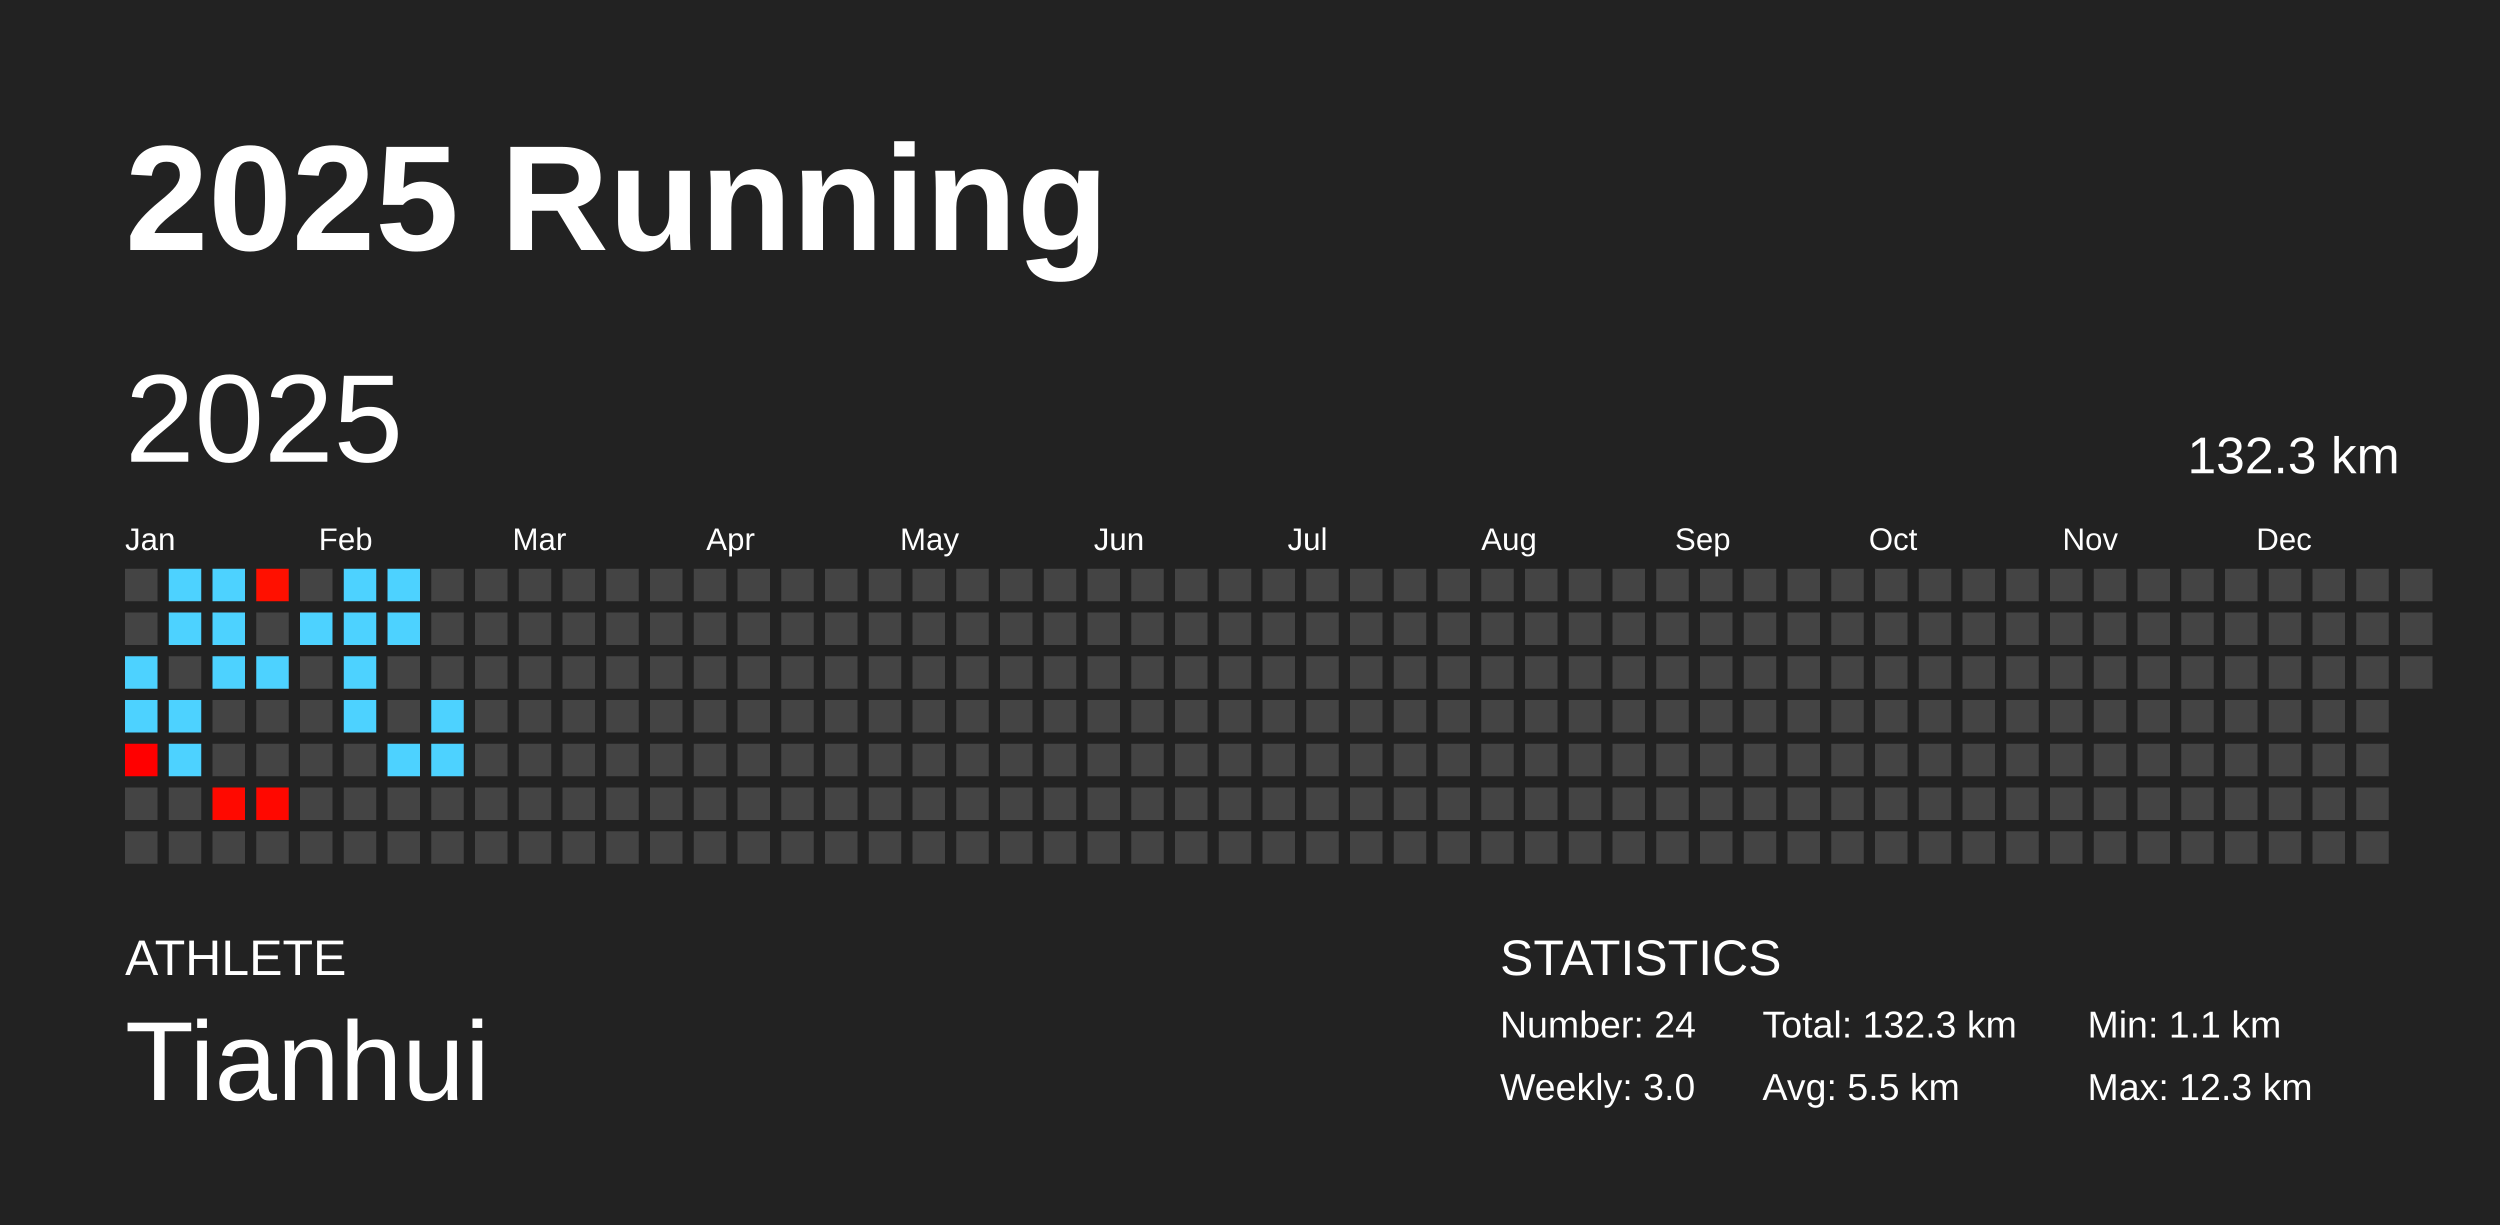
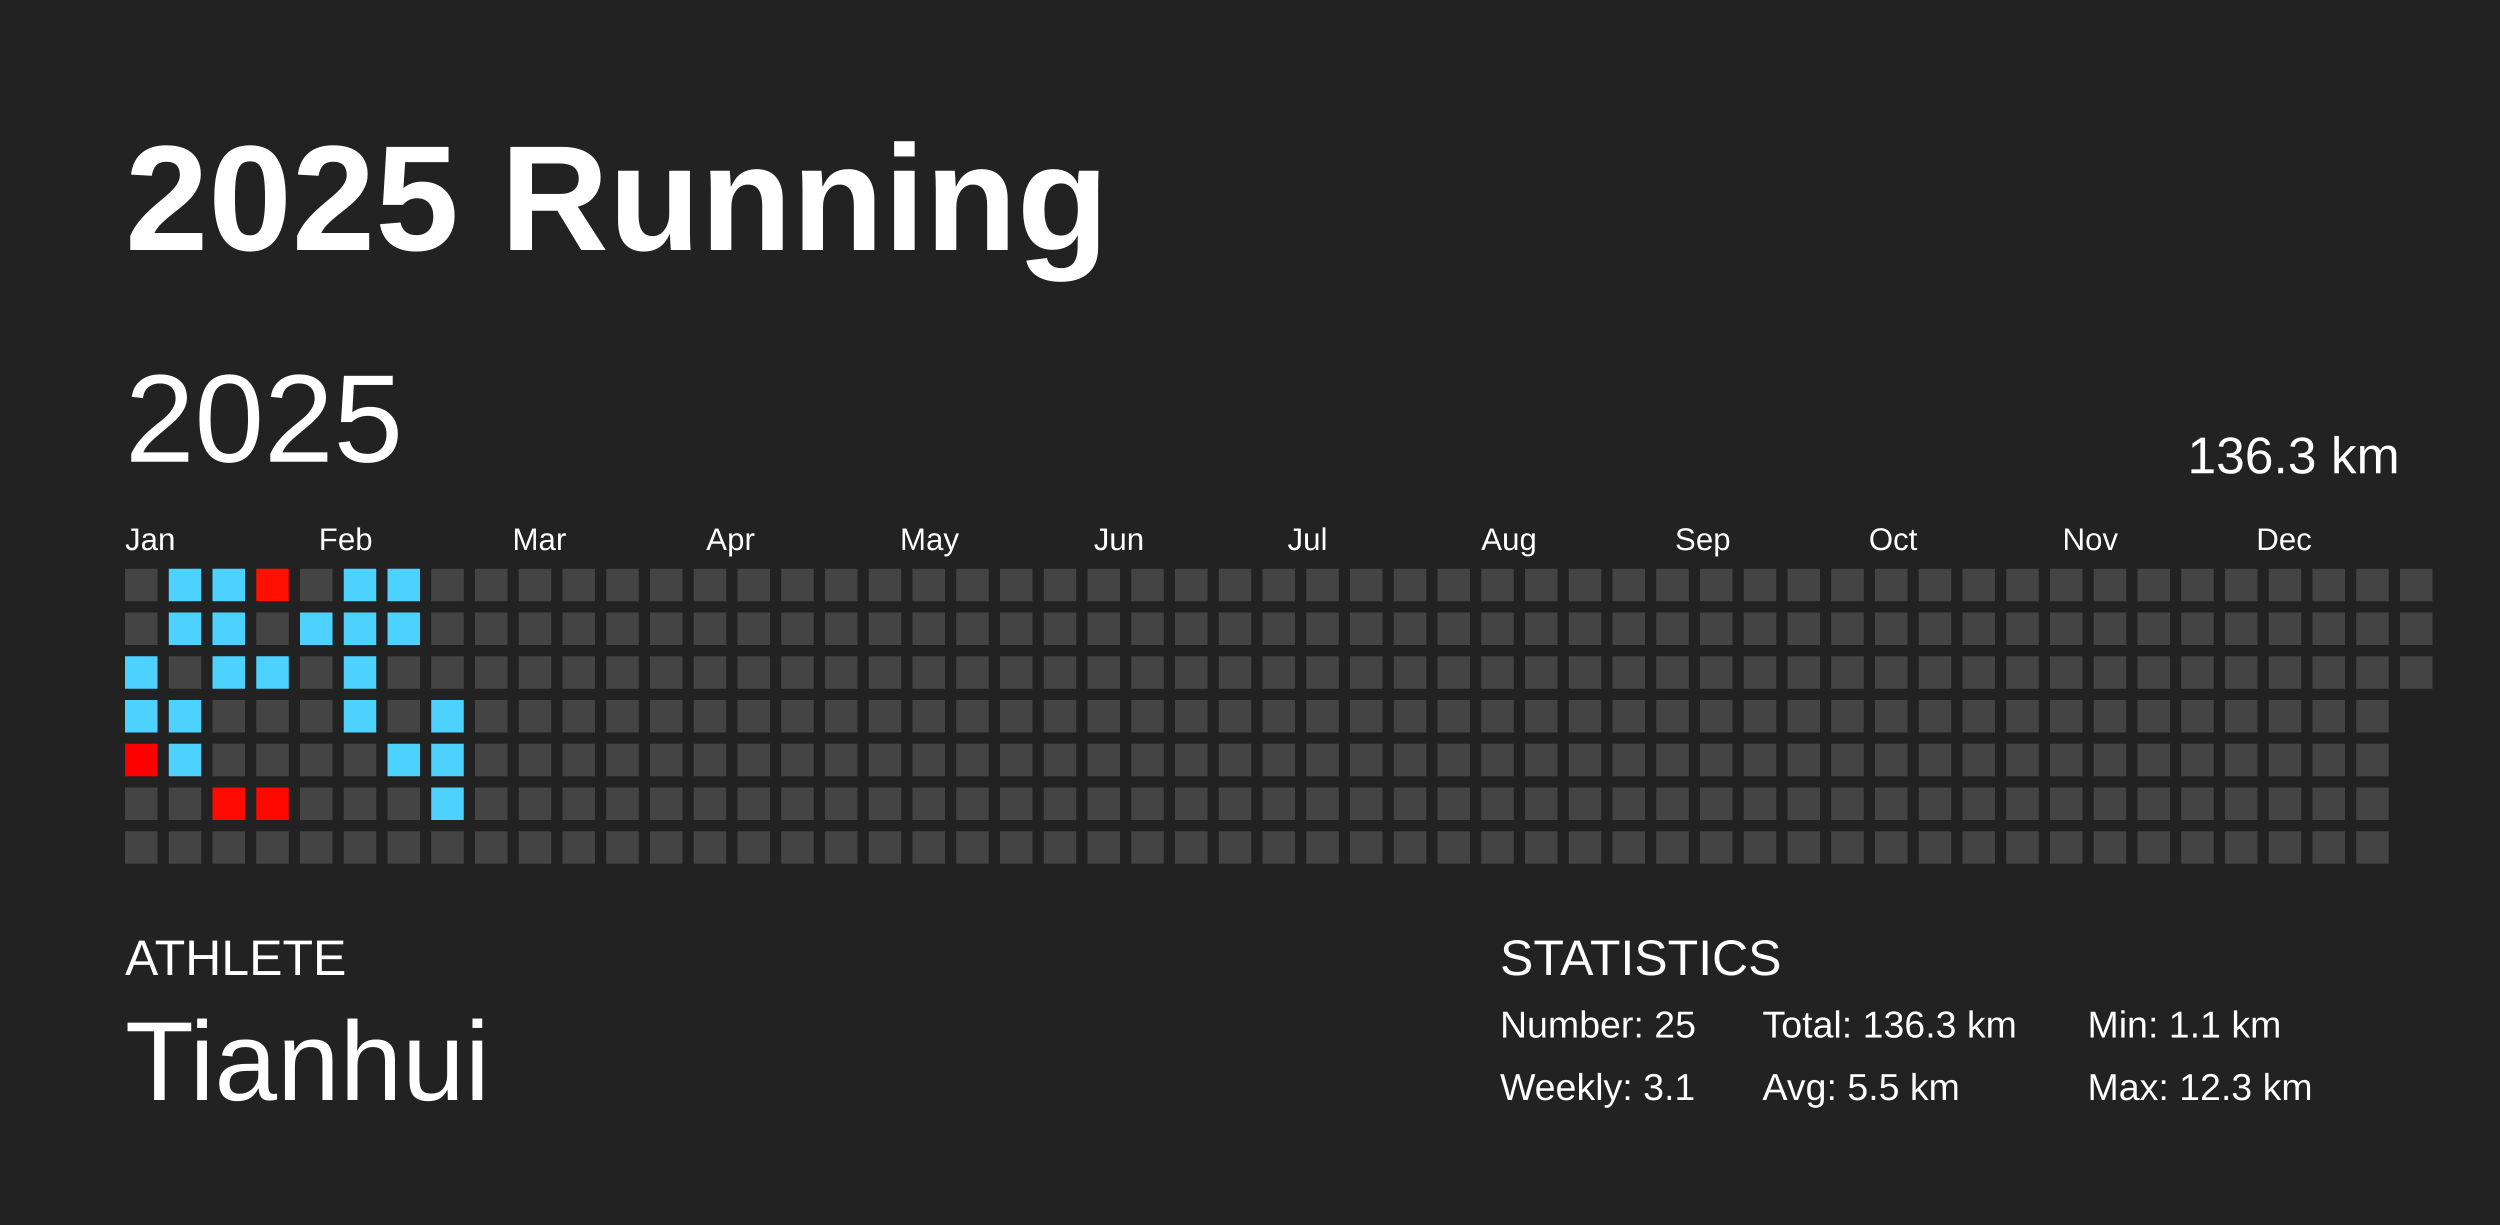
<svg xmlns="http://www.w3.org/2000/svg" baseProfile="full" height="98mm" version="1.1" viewBox="0,0,200,98" width="200mm">
  <defs />
  <rect fill="#222222" height="98" width="200" x="0" y="0" />
  <text fill="#FFFFFF" style="font-size:12px; font-family:Arial; font-weight:bold;" x="10" y="20">2025 Running</text>
  <text fill="#FFFFFF" style="font-size:4px; font-family:Arial" x="10" y="78">ATHLETE</text>
  <text fill="#FFFFFF" style="font-size:9px; font-family:Arial" x="10" y="88">Tianhui</text>
  <text fill="#FFFFFF" style="font-size:4px; font-family:Arial" x="120" y="78">STATISTICS</text>
-   <text fill="#FFFFFF" style="font-size:3px; font-family:Arial" x="120" y="83">Number: 24</text>
-   <text fill="#FFFFFF" style="font-size:3px; font-family:Arial" x="120" y="88">Weekly: 3.0</text>
-   <text fill="#FFFFFF" style="font-size:3px; font-family:Arial" x="141" y="83">Total: 132.3 km</text>
+   <text fill="#FFFFFF" style="font-size:3px; font-family:Arial" x="120" y="83">Number: 25</text>
+   <text fill="#FFFFFF" style="font-size:3px; font-family:Arial" x="120" y="88">Weekly: 3.1</text>
+   <text fill="#FFFFFF" style="font-size:3px; font-family:Arial" x="141" y="83">Total: 136.3 km</text>
  <text fill="#FFFFFF" style="font-size:3px; font-family:Arial" x="141" y="88">Avg: 5.5 km</text>
  <text fill="#FFFFFF" style="font-size:3px; font-family:Arial" x="167" y="83">Min: 1.1 km</text>
  <text fill="#FFFFFF" style="font-size:3px; font-family:Arial" x="167" y="88">Max: 12.3 km</text>
  <text dominant-baseline="hanging" fill="#FFFFFF" style="font-size:10.0px; font-family:Arial;" x="10" y="30">2025</text>
-   <text dominant-baseline="hanging" fill="#FFFFFF" style="font-size:4.125px; font-family:Arial;" x="175" y="35">132.3 km</text>
+   <text dominant-baseline="hanging" fill="#FFFFFF" style="font-size:4.125px; font-family:Arial;" x="175" y="35">136.3 km</text>
  <text fill="#FFFFFF" style="font-size:2.5px; font-family:Arial" x="10.0" y="44">Jan</text>
  <text fill="#FFFFFF" style="font-size:2.5px; font-family:Arial" x="25.5" y="44">Feb</text>
  <text fill="#FFFFFF" style="font-size:2.5px; font-family:Arial" x="41.0" y="44">Mar</text>
  <text fill="#FFFFFF" style="font-size:2.5px; font-family:Arial" x="56.5" y="44">Apr</text>
  <text fill="#FFFFFF" style="font-size:2.5px; font-family:Arial" x="72.0" y="44">May</text>
  <text fill="#FFFFFF" style="font-size:2.5px; font-family:Arial" x="87.5" y="44">Jun</text>
  <text fill="#FFFFFF" style="font-size:2.5px; font-family:Arial" x="103.0" y="44">Jul</text>
  <text fill="#FFFFFF" style="font-size:2.5px; font-family:Arial" x="118.5" y="44">Aug</text>
  <text fill="#FFFFFF" style="font-size:2.5px; font-family:Arial" x="134.0" y="44">Sep</text>
  <text fill="#FFFFFF" style="font-size:2.5px; font-family:Arial" x="149.5" y="44">Oct</text>
  <text fill="#FFFFFF" style="font-size:2.5px; font-family:Arial" x="165.0" y="44">Nov</text>
  <text fill="#FFFFFF" style="font-size:2.5px; font-family:Arial" x="180.5" y="44">Dec</text>
  <rect fill="#444444" height="2.6" width="2.6" x="10.0" y="45.5" />
  <rect fill="#444444" height="2.6" width="2.6" x="10.0" y="49.0" />
  <rect fill="#4dd2ff" height="2.6" width="2.6" x="10.0" y="52.5" />
  <rect fill="#4dd2ff" height="2.6" width="2.6" x="10.0" y="56.0" />
  <rect fill="#ff0000" height="2.6" width="2.6" x="10.0" y="59.5" />
  <rect fill="#444444" height="2.6" width="2.6" x="10.0" y="63.0" />
  <rect fill="#444444" height="2.6" width="2.6" x="10.0" y="66.5" />
  <rect fill="#4dd2ff" height="2.6" width="2.6" x="13.5" y="45.5" />
  <rect fill="#4dd2ff" height="2.6" width="2.6" x="13.5" y="49.0" />
  <rect fill="#444444" height="2.6" width="2.6" x="13.5" y="52.5" />
  <rect fill="#4dd2ff" height="2.6" width="2.6" x="13.5" y="56.0" />
  <rect fill="#4dd2ff" height="2.6" width="2.6" x="13.5" y="59.5" />
  <rect fill="#444444" height="2.6" width="2.6" x="13.5" y="63.0" />
  <rect fill="#444444" height="2.6" width="2.6" x="13.5" y="66.5" />
  <rect fill="#4dd2ff" height="2.6" width="2.6" x="17.0" y="45.5" />
  <rect fill="#4dd2ff" height="2.6" width="2.6" x="17.0" y="49.0" />
  <rect fill="#4dd2ff" height="2.6" width="2.6" x="17.0" y="52.5" />
  <rect fill="#444444" height="2.6" width="2.6" x="17.0" y="56.0" />
  <rect fill="#444444" height="2.6" width="2.6" x="17.0" y="59.5" />
  <rect fill="#ff0900" height="2.6" width="2.6" x="17.0" y="63.0" />
  <rect fill="#444444" height="2.6" width="2.6" x="17.0" y="66.5" />
  <rect fill="#ff1000" height="2.6" width="2.6" x="20.5" y="45.5" />
  <rect fill="#444444" height="2.6" width="2.6" x="20.5" y="49.0" />
  <rect fill="#4dd2ff" height="2.6" width="2.6" x="20.5" y="52.5" />
  <rect fill="#444444" height="2.6" width="2.6" x="20.5" y="56.0" />
  <rect fill="#444444" height="2.6" width="2.6" x="20.5" y="59.5" />
  <rect fill="#ff0800" height="2.6" width="2.6" x="20.5" y="63.0" />
  <rect fill="#444444" height="2.6" width="2.6" x="20.5" y="66.5" />
  <rect fill="#444444" height="2.6" width="2.6" x="24.0" y="45.5" />
  <rect fill="#4dd2ff" height="2.6" width="2.6" x="24.0" y="49.0" />
  <rect fill="#444444" height="2.6" width="2.6" x="24.0" y="52.5" />
  <rect fill="#444444" height="2.6" width="2.6" x="24.0" y="56.0" />
  <rect fill="#444444" height="2.6" width="2.6" x="24.0" y="59.5" />
  <rect fill="#444444" height="2.6" width="2.6" x="24.0" y="63.0" />
  <rect fill="#444444" height="2.6" width="2.6" x="24.0" y="66.5" />
  <rect fill="#4dd2ff" height="2.6" width="2.6" x="27.5" y="45.5" />
  <rect fill="#4dd2ff" height="2.6" width="2.6" x="27.5" y="49.0" />
  <rect fill="#4dd2ff" height="2.6" width="2.6" x="27.5" y="52.5" />
  <rect fill="#4dd2ff" height="2.6" width="2.6" x="27.5" y="56.0" />
  <rect fill="#444444" height="2.6" width="2.6" x="27.5" y="59.5" />
  <rect fill="#444444" height="2.6" width="2.6" x="27.5" y="63.0" />
  <rect fill="#444444" height="2.6" width="2.6" x="27.5" y="66.5" />
  <rect fill="#4dd2ff" height="2.6" width="2.6" x="31.0" y="45.5" />
  <rect fill="#4dd2ff" height="2.6" width="2.6" x="31.0" y="49.0" />
  <rect fill="#444444" height="2.6" width="2.6" x="31.0" y="52.5" />
  <rect fill="#444444" height="2.6" width="2.6" x="31.0" y="56.0" />
  <rect fill="#4dd2ff" height="2.6" width="2.6" x="31.0" y="59.5" />
  <rect fill="#444444" height="2.6" width="2.6" x="31.0" y="63.0" />
  <rect fill="#444444" height="2.6" width="2.6" x="31.0" y="66.5" />
  <rect fill="#444444" height="2.6" width="2.6" x="34.5" y="45.5" />
  <rect fill="#444444" height="2.6" width="2.6" x="34.5" y="49.0" />
  <rect fill="#444444" height="2.6" width="2.6" x="34.5" y="52.5" />
  <rect fill="#4dd2ff" height="2.6" width="2.6" x="34.5" y="56.0" />
  <rect fill="#4dd2ff" height="2.6" width="2.6" x="34.5" y="59.5" />
-   <rect fill="#444444" height="2.6" width="2.6" x="34.5" y="63.0" />
+   <rect fill="#4dd2ff" height="2.6" width="2.6" x="34.5" y="63.0" />
  <rect fill="#444444" height="2.6" width="2.6" x="34.5" y="66.5" />
  <rect fill="#444444" height="2.6" width="2.6" x="38.0" y="45.5" />
  <rect fill="#444444" height="2.6" width="2.6" x="38.0" y="49.0" />
  <rect fill="#444444" height="2.6" width="2.6" x="38.0" y="52.5" />
  <rect fill="#444444" height="2.6" width="2.6" x="38.0" y="56.0" />
  <rect fill="#444444" height="2.6" width="2.6" x="38.0" y="59.5" />
  <rect fill="#444444" height="2.6" width="2.6" x="38.0" y="63.0" />
  <rect fill="#444444" height="2.6" width="2.6" x="38.0" y="66.5" />
  <rect fill="#444444" height="2.6" width="2.6" x="41.5" y="45.5" />
  <rect fill="#444444" height="2.6" width="2.6" x="41.5" y="49.0" />
  <rect fill="#444444" height="2.6" width="2.6" x="41.5" y="52.5" />
  <rect fill="#444444" height="2.6" width="2.6" x="41.5" y="56.0" />
  <rect fill="#444444" height="2.6" width="2.6" x="41.5" y="59.5" />
  <rect fill="#444444" height="2.6" width="2.6" x="41.5" y="63.0" />
  <rect fill="#444444" height="2.6" width="2.6" x="41.5" y="66.5" />
  <rect fill="#444444" height="2.6" width="2.6" x="45.0" y="45.5" />
  <rect fill="#444444" height="2.6" width="2.6" x="45.0" y="49.0" />
  <rect fill="#444444" height="2.6" width="2.6" x="45.0" y="52.5" />
  <rect fill="#444444" height="2.6" width="2.6" x="45.0" y="56.0" />
  <rect fill="#444444" height="2.6" width="2.6" x="45.0" y="59.5" />
  <rect fill="#444444" height="2.6" width="2.6" x="45.0" y="63.0" />
  <rect fill="#444444" height="2.6" width="2.6" x="45.0" y="66.5" />
  <rect fill="#444444" height="2.6" width="2.6" x="48.5" y="45.5" />
  <rect fill="#444444" height="2.6" width="2.6" x="48.5" y="49.0" />
  <rect fill="#444444" height="2.6" width="2.6" x="48.5" y="52.5" />
  <rect fill="#444444" height="2.6" width="2.6" x="48.5" y="56.0" />
  <rect fill="#444444" height="2.6" width="2.6" x="48.5" y="59.5" />
  <rect fill="#444444" height="2.6" width="2.6" x="48.5" y="63.0" />
  <rect fill="#444444" height="2.6" width="2.6" x="48.5" y="66.5" />
  <rect fill="#444444" height="2.6" width="2.6" x="52.0" y="45.5" />
  <rect fill="#444444" height="2.6" width="2.6" x="52.0" y="49.0" />
  <rect fill="#444444" height="2.6" width="2.6" x="52.0" y="52.5" />
  <rect fill="#444444" height="2.6" width="2.6" x="52.0" y="56.0" />
  <rect fill="#444444" height="2.6" width="2.6" x="52.0" y="59.5" />
  <rect fill="#444444" height="2.6" width="2.6" x="52.0" y="63.0" />
  <rect fill="#444444" height="2.6" width="2.6" x="52.0" y="66.5" />
  <rect fill="#444444" height="2.6" width="2.6" x="55.5" y="45.5" />
  <rect fill="#444444" height="2.6" width="2.6" x="55.5" y="49.0" />
  <rect fill="#444444" height="2.6" width="2.6" x="55.5" y="52.5" />
  <rect fill="#444444" height="2.6" width="2.6" x="55.5" y="56.0" />
  <rect fill="#444444" height="2.6" width="2.6" x="55.5" y="59.5" />
  <rect fill="#444444" height="2.6" width="2.6" x="55.5" y="63.0" />
  <rect fill="#444444" height="2.6" width="2.6" x="55.5" y="66.5" />
  <rect fill="#444444" height="2.6" width="2.6" x="59.0" y="45.5" />
  <rect fill="#444444" height="2.6" width="2.6" x="59.0" y="49.0" />
  <rect fill="#444444" height="2.6" width="2.6" x="59.0" y="52.5" />
  <rect fill="#444444" height="2.6" width="2.6" x="59.0" y="56.0" />
  <rect fill="#444444" height="2.6" width="2.6" x="59.0" y="59.5" />
  <rect fill="#444444" height="2.6" width="2.6" x="59.0" y="63.0" />
  <rect fill="#444444" height="2.6" width="2.6" x="59.0" y="66.5" />
  <rect fill="#444444" height="2.6" width="2.6" x="62.5" y="45.5" />
  <rect fill="#444444" height="2.6" width="2.6" x="62.5" y="49.0" />
  <rect fill="#444444" height="2.6" width="2.6" x="62.5" y="52.5" />
  <rect fill="#444444" height="2.6" width="2.6" x="62.5" y="56.0" />
  <rect fill="#444444" height="2.6" width="2.6" x="62.5" y="59.5" />
  <rect fill="#444444" height="2.6" width="2.6" x="62.5" y="63.0" />
  <rect fill="#444444" height="2.6" width="2.6" x="62.5" y="66.5" />
  <rect fill="#444444" height="2.6" width="2.6" x="66.0" y="45.5" />
  <rect fill="#444444" height="2.6" width="2.6" x="66.0" y="49.0" />
  <rect fill="#444444" height="2.6" width="2.6" x="66.0" y="52.5" />
  <rect fill="#444444" height="2.6" width="2.6" x="66.0" y="56.0" />
  <rect fill="#444444" height="2.6" width="2.6" x="66.0" y="59.5" />
  <rect fill="#444444" height="2.6" width="2.6" x="66.0" y="63.0" />
  <rect fill="#444444" height="2.6" width="2.6" x="66.0" y="66.5" />
  <rect fill="#444444" height="2.6" width="2.6" x="69.5" y="45.5" />
  <rect fill="#444444" height="2.6" width="2.6" x="69.5" y="49.0" />
  <rect fill="#444444" height="2.6" width="2.6" x="69.5" y="52.5" />
  <rect fill="#444444" height="2.6" width="2.6" x="69.5" y="56.0" />
  <rect fill="#444444" height="2.6" width="2.6" x="69.5" y="59.5" />
  <rect fill="#444444" height="2.6" width="2.6" x="69.5" y="63.0" />
  <rect fill="#444444" height="2.6" width="2.6" x="69.5" y="66.5" />
  <rect fill="#444444" height="2.6" width="2.6" x="73.0" y="45.5" />
  <rect fill="#444444" height="2.6" width="2.6" x="73.0" y="49.0" />
  <rect fill="#444444" height="2.6" width="2.6" x="73.0" y="52.5" />
  <rect fill="#444444" height="2.6" width="2.6" x="73.0" y="56.0" />
  <rect fill="#444444" height="2.6" width="2.6" x="73.0" y="59.5" />
  <rect fill="#444444" height="2.6" width="2.6" x="73.0" y="63.0" />
  <rect fill="#444444" height="2.6" width="2.6" x="73.0" y="66.5" />
  <rect fill="#444444" height="2.6" width="2.6" x="76.5" y="45.5" />
  <rect fill="#444444" height="2.6" width="2.6" x="76.5" y="49.0" />
  <rect fill="#444444" height="2.6" width="2.6" x="76.5" y="52.5" />
  <rect fill="#444444" height="2.6" width="2.6" x="76.5" y="56.0" />
  <rect fill="#444444" height="2.6" width="2.6" x="76.5" y="59.5" />
  <rect fill="#444444" height="2.6" width="2.6" x="76.5" y="63.0" />
  <rect fill="#444444" height="2.6" width="2.6" x="76.5" y="66.5" />
  <rect fill="#444444" height="2.6" width="2.6" x="80.0" y="45.5" />
  <rect fill="#444444" height="2.6" width="2.6" x="80.0" y="49.0" />
  <rect fill="#444444" height="2.6" width="2.6" x="80.0" y="52.5" />
  <rect fill="#444444" height="2.6" width="2.6" x="80.0" y="56.0" />
  <rect fill="#444444" height="2.6" width="2.6" x="80.0" y="59.5" />
  <rect fill="#444444" height="2.6" width="2.6" x="80.0" y="63.0" />
  <rect fill="#444444" height="2.6" width="2.6" x="80.0" y="66.5" />
  <rect fill="#444444" height="2.6" width="2.6" x="83.5" y="45.5" />
  <rect fill="#444444" height="2.6" width="2.6" x="83.5" y="49.0" />
  <rect fill="#444444" height="2.6" width="2.6" x="83.5" y="52.5" />
  <rect fill="#444444" height="2.6" width="2.6" x="83.5" y="56.0" />
  <rect fill="#444444" height="2.6" width="2.6" x="83.5" y="59.5" />
  <rect fill="#444444" height="2.6" width="2.6" x="83.5" y="63.0" />
  <rect fill="#444444" height="2.6" width="2.6" x="83.5" y="66.5" />
  <rect fill="#444444" height="2.6" width="2.6" x="87.0" y="45.5" />
  <rect fill="#444444" height="2.6" width="2.6" x="87.0" y="49.0" />
  <rect fill="#444444" height="2.6" width="2.6" x="87.0" y="52.5" />
  <rect fill="#444444" height="2.6" width="2.6" x="87.0" y="56.0" />
  <rect fill="#444444" height="2.6" width="2.6" x="87.0" y="59.5" />
  <rect fill="#444444" height="2.6" width="2.6" x="87.0" y="63.0" />
  <rect fill="#444444" height="2.6" width="2.6" x="87.0" y="66.5" />
  <rect fill="#444444" height="2.6" width="2.6" x="90.5" y="45.5" />
  <rect fill="#444444" height="2.6" width="2.6" x="90.5" y="49.0" />
  <rect fill="#444444" height="2.6" width="2.6" x="90.5" y="52.5" />
  <rect fill="#444444" height="2.6" width="2.6" x="90.5" y="56.0" />
  <rect fill="#444444" height="2.6" width="2.6" x="90.5" y="59.5" />
  <rect fill="#444444" height="2.6" width="2.6" x="90.5" y="63.0" />
  <rect fill="#444444" height="2.6" width="2.6" x="90.5" y="66.5" />
  <rect fill="#444444" height="2.6" width="2.6" x="94.0" y="45.5" />
  <rect fill="#444444" height="2.6" width="2.6" x="94.0" y="49.0" />
  <rect fill="#444444" height="2.6" width="2.6" x="94.0" y="52.5" />
  <rect fill="#444444" height="2.6" width="2.6" x="94.0" y="56.0" />
  <rect fill="#444444" height="2.6" width="2.6" x="94.0" y="59.5" />
  <rect fill="#444444" height="2.6" width="2.6" x="94.0" y="63.0" />
  <rect fill="#444444" height="2.6" width="2.6" x="94.0" y="66.5" />
  <rect fill="#444444" height="2.6" width="2.6" x="97.5" y="45.5" />
  <rect fill="#444444" height="2.6" width="2.6" x="97.5" y="49.0" />
  <rect fill="#444444" height="2.6" width="2.6" x="97.5" y="52.5" />
  <rect fill="#444444" height="2.6" width="2.6" x="97.5" y="56.0" />
  <rect fill="#444444" height="2.6" width="2.6" x="97.5" y="59.5" />
  <rect fill="#444444" height="2.6" width="2.6" x="97.5" y="63.0" />
  <rect fill="#444444" height="2.6" width="2.6" x="97.5" y="66.5" />
  <rect fill="#444444" height="2.6" width="2.6" x="101.0" y="45.5" />
  <rect fill="#444444" height="2.6" width="2.6" x="101.0" y="49.0" />
  <rect fill="#444444" height="2.6" width="2.6" x="101.0" y="52.5" />
  <rect fill="#444444" height="2.6" width="2.6" x="101.0" y="56.0" />
  <rect fill="#444444" height="2.6" width="2.6" x="101.0" y="59.5" />
  <rect fill="#444444" height="2.6" width="2.6" x="101.0" y="63.0" />
  <rect fill="#444444" height="2.6" width="2.6" x="101.0" y="66.5" />
  <rect fill="#444444" height="2.6" width="2.6" x="104.5" y="45.5" />
  <rect fill="#444444" height="2.6" width="2.6" x="104.5" y="49.0" />
  <rect fill="#444444" height="2.6" width="2.6" x="104.5" y="52.5" />
  <rect fill="#444444" height="2.6" width="2.6" x="104.5" y="56.0" />
  <rect fill="#444444" height="2.6" width="2.6" x="104.5" y="59.5" />
  <rect fill="#444444" height="2.6" width="2.6" x="104.5" y="63.0" />
  <rect fill="#444444" height="2.6" width="2.6" x="104.5" y="66.5" />
  <rect fill="#444444" height="2.6" width="2.6" x="108.0" y="45.5" />
  <rect fill="#444444" height="2.6" width="2.6" x="108.0" y="49.0" />
  <rect fill="#444444" height="2.6" width="2.6" x="108.0" y="52.5" />
  <rect fill="#444444" height="2.6" width="2.6" x="108.0" y="56.0" />
  <rect fill="#444444" height="2.6" width="2.6" x="108.0" y="59.5" />
  <rect fill="#444444" height="2.6" width="2.6" x="108.0" y="63.0" />
  <rect fill="#444444" height="2.6" width="2.6" x="108.0" y="66.5" />
  <rect fill="#444444" height="2.6" width="2.6" x="111.5" y="45.5" />
  <rect fill="#444444" height="2.6" width="2.6" x="111.5" y="49.0" />
  <rect fill="#444444" height="2.6" width="2.6" x="111.5" y="52.5" />
  <rect fill="#444444" height="2.6" width="2.6" x="111.5" y="56.0" />
  <rect fill="#444444" height="2.6" width="2.6" x="111.5" y="59.5" />
  <rect fill="#444444" height="2.6" width="2.6" x="111.5" y="63.0" />
  <rect fill="#444444" height="2.6" width="2.6" x="111.5" y="66.5" />
  <rect fill="#444444" height="2.6" width="2.6" x="115.0" y="45.5" />
  <rect fill="#444444" height="2.6" width="2.6" x="115.0" y="49.0" />
  <rect fill="#444444" height="2.6" width="2.6" x="115.0" y="52.5" />
  <rect fill="#444444" height="2.6" width="2.6" x="115.0" y="56.0" />
  <rect fill="#444444" height="2.6" width="2.6" x="115.0" y="59.5" />
  <rect fill="#444444" height="2.6" width="2.6" x="115.0" y="63.0" />
  <rect fill="#444444" height="2.6" width="2.6" x="115.0" y="66.5" />
  <rect fill="#444444" height="2.6" width="2.6" x="118.5" y="45.5" />
  <rect fill="#444444" height="2.6" width="2.6" x="118.5" y="49.0" />
  <rect fill="#444444" height="2.6" width="2.6" x="118.5" y="52.5" />
  <rect fill="#444444" height="2.6" width="2.6" x="118.5" y="56.0" />
  <rect fill="#444444" height="2.6" width="2.6" x="118.5" y="59.5" />
  <rect fill="#444444" height="2.6" width="2.6" x="118.5" y="63.0" />
  <rect fill="#444444" height="2.6" width="2.6" x="118.5" y="66.5" />
  <rect fill="#444444" height="2.6" width="2.6" x="122.0" y="45.5" />
  <rect fill="#444444" height="2.6" width="2.6" x="122.0" y="49.0" />
  <rect fill="#444444" height="2.6" width="2.6" x="122.0" y="52.5" />
  <rect fill="#444444" height="2.6" width="2.6" x="122.0" y="56.0" />
  <rect fill="#444444" height="2.6" width="2.6" x="122.0" y="59.5" />
  <rect fill="#444444" height="2.6" width="2.6" x="122.0" y="63.0" />
  <rect fill="#444444" height="2.6" width="2.6" x="122.0" y="66.5" />
  <rect fill="#444444" height="2.6" width="2.6" x="125.5" y="45.5" />
  <rect fill="#444444" height="2.6" width="2.6" x="125.5" y="49.0" />
  <rect fill="#444444" height="2.6" width="2.6" x="125.5" y="52.5" />
  <rect fill="#444444" height="2.6" width="2.6" x="125.5" y="56.0" />
  <rect fill="#444444" height="2.6" width="2.6" x="125.5" y="59.5" />
  <rect fill="#444444" height="2.6" width="2.6" x="125.5" y="63.0" />
  <rect fill="#444444" height="2.6" width="2.6" x="125.5" y="66.5" />
  <rect fill="#444444" height="2.6" width="2.6" x="129.0" y="45.5" />
  <rect fill="#444444" height="2.6" width="2.6" x="129.0" y="49.0" />
  <rect fill="#444444" height="2.6" width="2.6" x="129.0" y="52.5" />
  <rect fill="#444444" height="2.6" width="2.6" x="129.0" y="56.0" />
  <rect fill="#444444" height="2.6" width="2.6" x="129.0" y="59.5" />
  <rect fill="#444444" height="2.6" width="2.6" x="129.0" y="63.0" />
  <rect fill="#444444" height="2.6" width="2.6" x="129.0" y="66.5" />
  <rect fill="#444444" height="2.6" width="2.6" x="132.5" y="45.5" />
  <rect fill="#444444" height="2.6" width="2.6" x="132.5" y="49.0" />
  <rect fill="#444444" height="2.6" width="2.6" x="132.5" y="52.5" />
  <rect fill="#444444" height="2.6" width="2.6" x="132.5" y="56.0" />
  <rect fill="#444444" height="2.6" width="2.6" x="132.5" y="59.5" />
  <rect fill="#444444" height="2.6" width="2.6" x="132.5" y="63.0" />
  <rect fill="#444444" height="2.6" width="2.6" x="132.5" y="66.5" />
  <rect fill="#444444" height="2.6" width="2.6" x="136.0" y="45.5" />
  <rect fill="#444444" height="2.6" width="2.6" x="136.0" y="49.0" />
  <rect fill="#444444" height="2.6" width="2.6" x="136.0" y="52.5" />
  <rect fill="#444444" height="2.6" width="2.6" x="136.0" y="56.0" />
  <rect fill="#444444" height="2.6" width="2.6" x="136.0" y="59.5" />
  <rect fill="#444444" height="2.6" width="2.6" x="136.0" y="63.0" />
  <rect fill="#444444" height="2.6" width="2.6" x="136.0" y="66.5" />
  <rect fill="#444444" height="2.6" width="2.6" x="139.5" y="45.5" />
  <rect fill="#444444" height="2.6" width="2.6" x="139.5" y="49.0" />
  <rect fill="#444444" height="2.6" width="2.6" x="139.5" y="52.5" />
  <rect fill="#444444" height="2.6" width="2.6" x="139.5" y="56.0" />
  <rect fill="#444444" height="2.6" width="2.6" x="139.5" y="59.5" />
  <rect fill="#444444" height="2.6" width="2.6" x="139.5" y="63.0" />
  <rect fill="#444444" height="2.6" width="2.6" x="139.5" y="66.5" />
  <rect fill="#444444" height="2.6" width="2.6" x="143.0" y="45.5" />
  <rect fill="#444444" height="2.6" width="2.6" x="143.0" y="49.0" />
  <rect fill="#444444" height="2.6" width="2.6" x="143.0" y="52.5" />
  <rect fill="#444444" height="2.6" width="2.6" x="143.0" y="56.0" />
  <rect fill="#444444" height="2.6" width="2.6" x="143.0" y="59.5" />
  <rect fill="#444444" height="2.6" width="2.6" x="143.0" y="63.0" />
  <rect fill="#444444" height="2.6" width="2.6" x="143.0" y="66.5" />
  <rect fill="#444444" height="2.6" width="2.6" x="146.5" y="45.5" />
  <rect fill="#444444" height="2.6" width="2.6" x="146.5" y="49.0" />
  <rect fill="#444444" height="2.6" width="2.6" x="146.5" y="52.5" />
  <rect fill="#444444" height="2.6" width="2.6" x="146.5" y="56.0" />
  <rect fill="#444444" height="2.6" width="2.6" x="146.5" y="59.5" />
  <rect fill="#444444" height="2.6" width="2.6" x="146.5" y="63.0" />
  <rect fill="#444444" height="2.6" width="2.6" x="146.5" y="66.5" />
  <rect fill="#444444" height="2.6" width="2.6" x="150.0" y="45.5" />
  <rect fill="#444444" height="2.6" width="2.6" x="150.0" y="49.0" />
  <rect fill="#444444" height="2.6" width="2.6" x="150.0" y="52.5" />
  <rect fill="#444444" height="2.6" width="2.6" x="150.0" y="56.0" />
  <rect fill="#444444" height="2.6" width="2.6" x="150.0" y="59.5" />
  <rect fill="#444444" height="2.6" width="2.6" x="150.0" y="63.0" />
  <rect fill="#444444" height="2.6" width="2.6" x="150.0" y="66.5" />
  <rect fill="#444444" height="2.6" width="2.6" x="153.5" y="45.5" />
  <rect fill="#444444" height="2.6" width="2.6" x="153.5" y="49.0" />
  <rect fill="#444444" height="2.6" width="2.6" x="153.5" y="52.5" />
  <rect fill="#444444" height="2.6" width="2.6" x="153.5" y="56.0" />
  <rect fill="#444444" height="2.6" width="2.6" x="153.5" y="59.5" />
  <rect fill="#444444" height="2.6" width="2.6" x="153.5" y="63.0" />
  <rect fill="#444444" height="2.6" width="2.6" x="153.5" y="66.5" />
  <rect fill="#444444" height="2.6" width="2.6" x="157.0" y="45.5" />
  <rect fill="#444444" height="2.6" width="2.6" x="157.0" y="49.0" />
  <rect fill="#444444" height="2.6" width="2.6" x="157.0" y="52.5" />
  <rect fill="#444444" height="2.6" width="2.6" x="157.0" y="56.0" />
  <rect fill="#444444" height="2.6" width="2.6" x="157.0" y="59.5" />
  <rect fill="#444444" height="2.6" width="2.6" x="157.0" y="63.0" />
  <rect fill="#444444" height="2.6" width="2.6" x="157.0" y="66.5" />
  <rect fill="#444444" height="2.6" width="2.6" x="160.5" y="45.5" />
  <rect fill="#444444" height="2.6" width="2.6" x="160.5" y="49.0" />
  <rect fill="#444444" height="2.6" width="2.6" x="160.5" y="52.5" />
  <rect fill="#444444" height="2.6" width="2.6" x="160.5" y="56.0" />
  <rect fill="#444444" height="2.6" width="2.6" x="160.5" y="59.5" />
  <rect fill="#444444" height="2.6" width="2.6" x="160.5" y="63.0" />
  <rect fill="#444444" height="2.6" width="2.6" x="160.5" y="66.5" />
  <rect fill="#444444" height="2.6" width="2.6" x="164.0" y="45.5" />
  <rect fill="#444444" height="2.6" width="2.6" x="164.0" y="49.0" />
  <rect fill="#444444" height="2.6" width="2.6" x="164.0" y="52.5" />
  <rect fill="#444444" height="2.6" width="2.6" x="164.0" y="56.0" />
  <rect fill="#444444" height="2.6" width="2.6" x="164.0" y="59.5" />
  <rect fill="#444444" height="2.6" width="2.6" x="164.0" y="63.0" />
  <rect fill="#444444" height="2.6" width="2.6" x="164.0" y="66.5" />
  <rect fill="#444444" height="2.6" width="2.6" x="167.5" y="45.5" />
  <rect fill="#444444" height="2.6" width="2.6" x="167.5" y="49.0" />
  <rect fill="#444444" height="2.6" width="2.6" x="167.5" y="52.5" />
  <rect fill="#444444" height="2.6" width="2.6" x="167.5" y="56.0" />
  <rect fill="#444444" height="2.6" width="2.6" x="167.5" y="59.5" />
  <rect fill="#444444" height="2.6" width="2.6" x="167.5" y="63.0" />
  <rect fill="#444444" height="2.6" width="2.6" x="167.5" y="66.5" />
  <rect fill="#444444" height="2.6" width="2.6" x="171.0" y="45.5" />
  <rect fill="#444444" height="2.6" width="2.6" x="171.0" y="49.0" />
  <rect fill="#444444" height="2.6" width="2.6" x="171.0" y="52.5" />
  <rect fill="#444444" height="2.6" width="2.6" x="171.0" y="56.0" />
  <rect fill="#444444" height="2.6" width="2.6" x="171.0" y="59.5" />
  <rect fill="#444444" height="2.6" width="2.6" x="171.0" y="63.0" />
  <rect fill="#444444" height="2.6" width="2.6" x="171.0" y="66.5" />
  <rect fill="#444444" height="2.6" width="2.6" x="174.5" y="45.5" />
  <rect fill="#444444" height="2.6" width="2.6" x="174.5" y="49.0" />
  <rect fill="#444444" height="2.6" width="2.6" x="174.5" y="52.5" />
  <rect fill="#444444" height="2.6" width="2.6" x="174.5" y="56.0" />
  <rect fill="#444444" height="2.6" width="2.6" x="174.5" y="59.5" />
  <rect fill="#444444" height="2.6" width="2.6" x="174.5" y="63.0" />
  <rect fill="#444444" height="2.6" width="2.6" x="174.5" y="66.5" />
  <rect fill="#444444" height="2.6" width="2.6" x="178.0" y="45.5" />
  <rect fill="#444444" height="2.6" width="2.6" x="178.0" y="49.0" />
  <rect fill="#444444" height="2.6" width="2.6" x="178.0" y="52.5" />
  <rect fill="#444444" height="2.6" width="2.6" x="178.0" y="56.0" />
  <rect fill="#444444" height="2.6" width="2.6" x="178.0" y="59.5" />
  <rect fill="#444444" height="2.6" width="2.6" x="178.0" y="63.0" />
  <rect fill="#444444" height="2.6" width="2.6" x="178.0" y="66.5" />
  <rect fill="#444444" height="2.6" width="2.6" x="181.5" y="45.5" />
  <rect fill="#444444" height="2.6" width="2.6" x="181.5" y="49.0" />
  <rect fill="#444444" height="2.6" width="2.6" x="181.5" y="52.5" />
  <rect fill="#444444" height="2.6" width="2.6" x="181.5" y="56.0" />
  <rect fill="#444444" height="2.6" width="2.6" x="181.5" y="59.5" />
  <rect fill="#444444" height="2.6" width="2.6" x="181.5" y="63.0" />
  <rect fill="#444444" height="2.6" width="2.6" x="181.5" y="66.5" />
  <rect fill="#444444" height="2.6" width="2.6" x="185.0" y="45.5" />
  <rect fill="#444444" height="2.6" width="2.6" x="185.0" y="49.0" />
  <rect fill="#444444" height="2.6" width="2.6" x="185.0" y="52.5" />
  <rect fill="#444444" height="2.6" width="2.6" x="185.0" y="56.0" />
  <rect fill="#444444" height="2.6" width="2.6" x="185.0" y="59.5" />
  <rect fill="#444444" height="2.6" width="2.6" x="185.0" y="63.0" />
  <rect fill="#444444" height="2.6" width="2.6" x="185.0" y="66.5" />
  <rect fill="#444444" height="2.6" width="2.6" x="188.5" y="45.5" />
  <rect fill="#444444" height="2.6" width="2.6" x="188.5" y="49.0" />
  <rect fill="#444444" height="2.6" width="2.6" x="188.5" y="52.5" />
  <rect fill="#444444" height="2.6" width="2.6" x="188.5" y="56.0" />
  <rect fill="#444444" height="2.6" width="2.6" x="188.5" y="59.5" />
  <rect fill="#444444" height="2.6" width="2.6" x="188.5" y="63.0" />
  <rect fill="#444444" height="2.6" width="2.6" x="188.5" y="66.5" />
  <rect fill="#444444" height="2.6" width="2.6" x="192.0" y="45.5" />
  <rect fill="#444444" height="2.6" width="2.6" x="192.0" y="49.0" />
  <rect fill="#444444" height="2.6" width="2.6" x="192.0" y="52.5" />
</svg>
